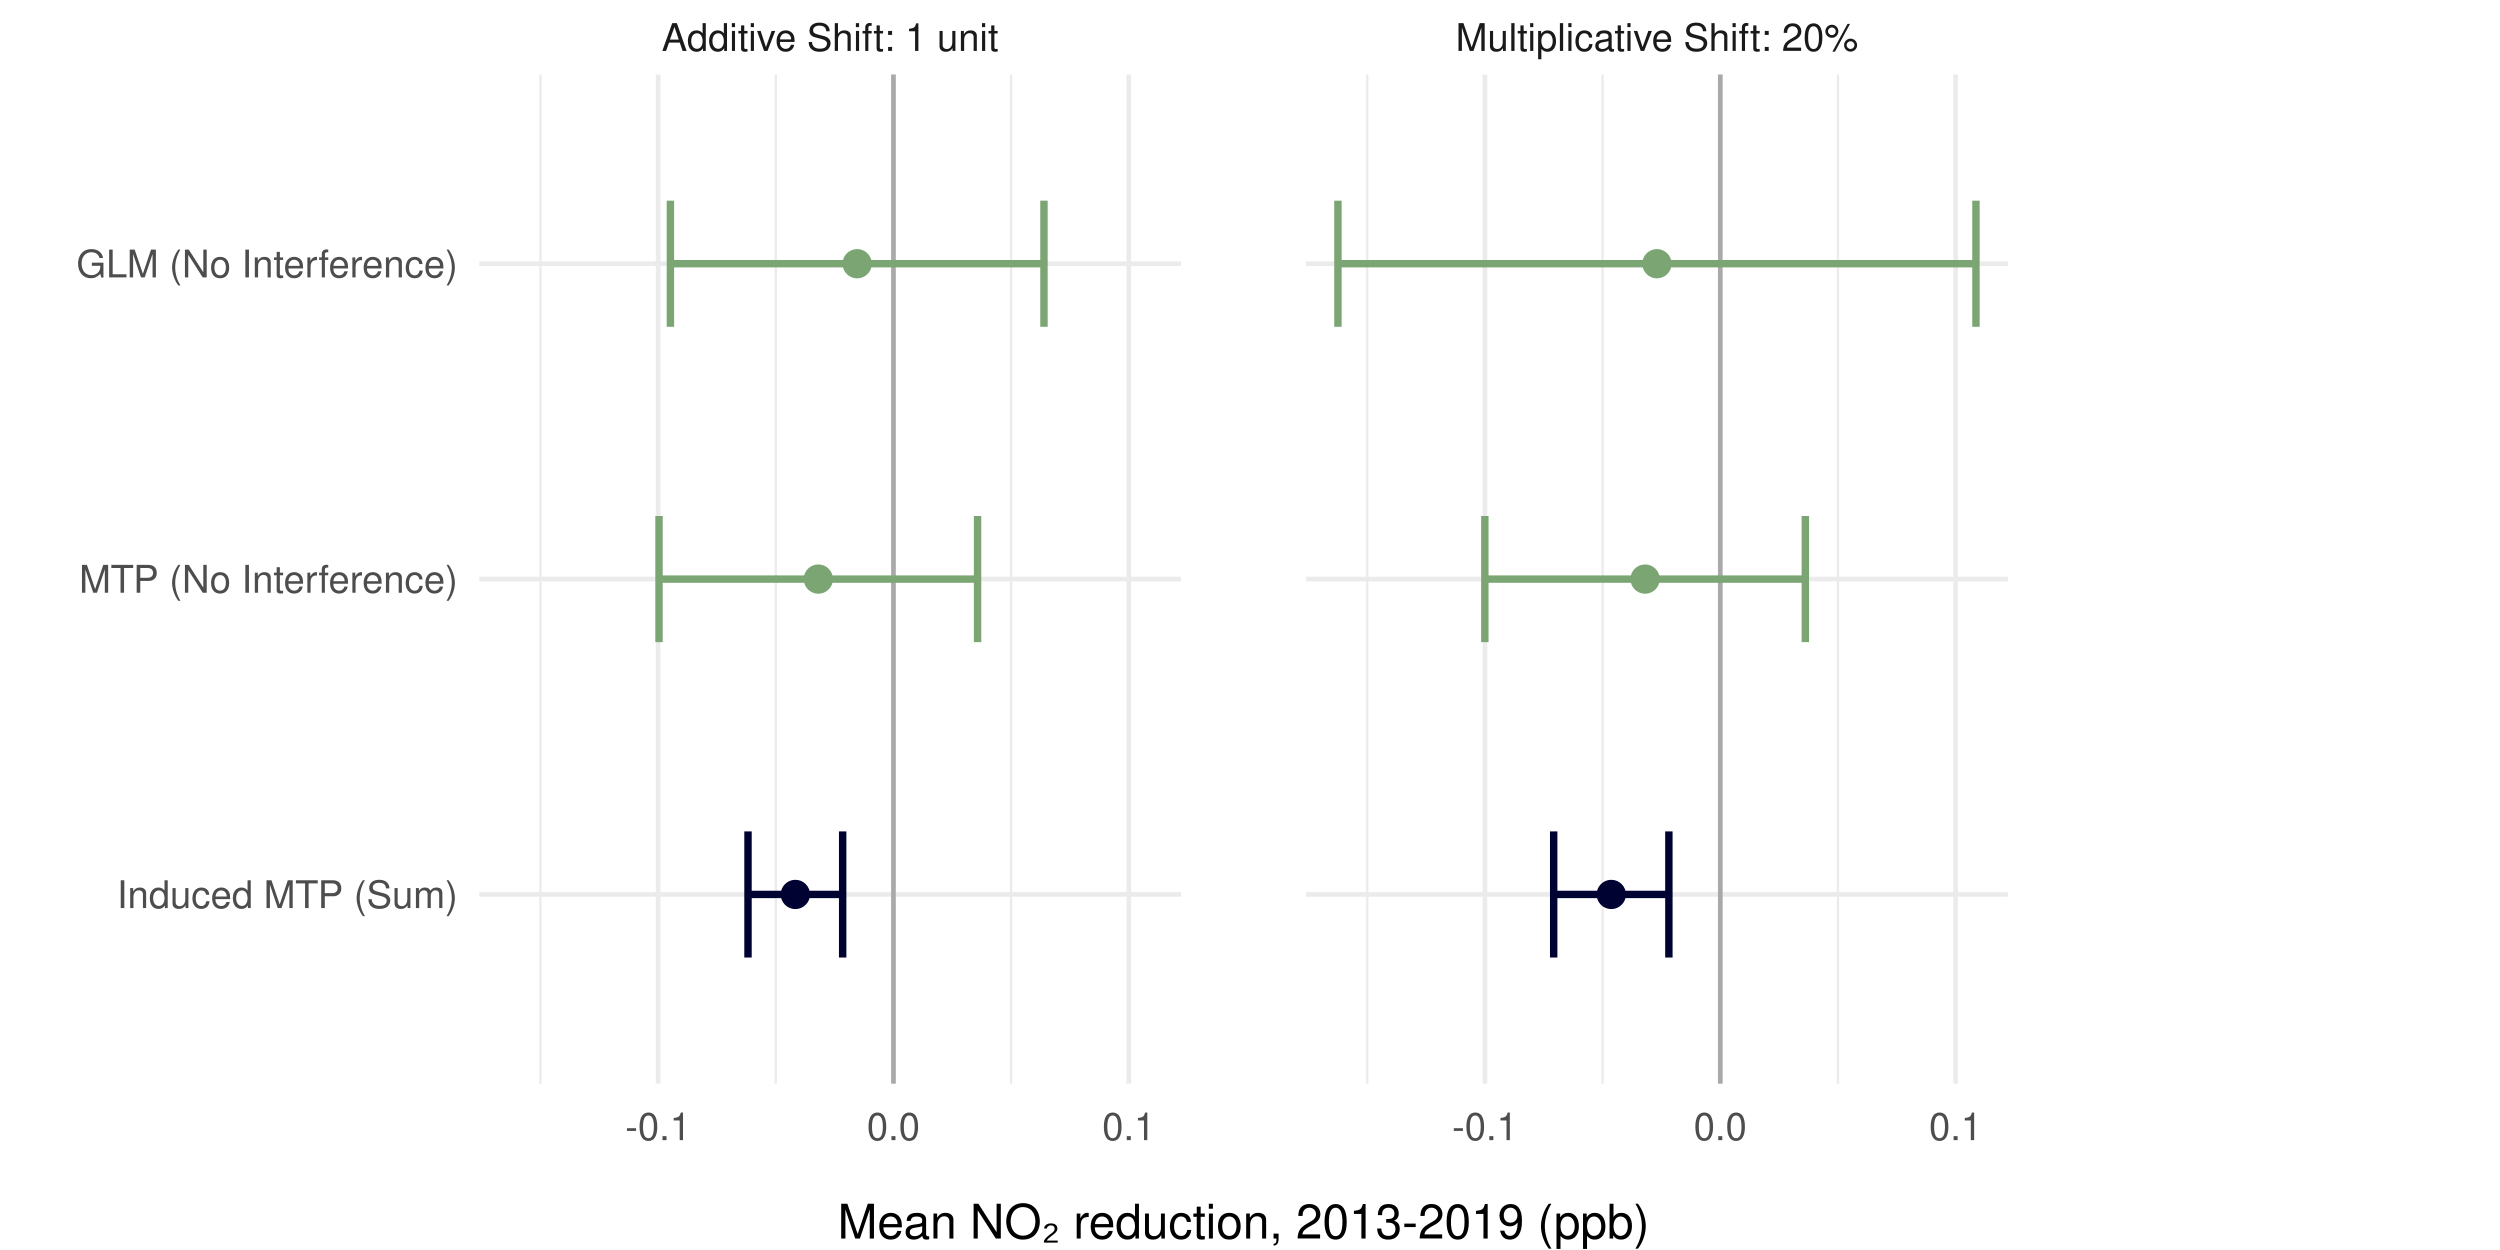
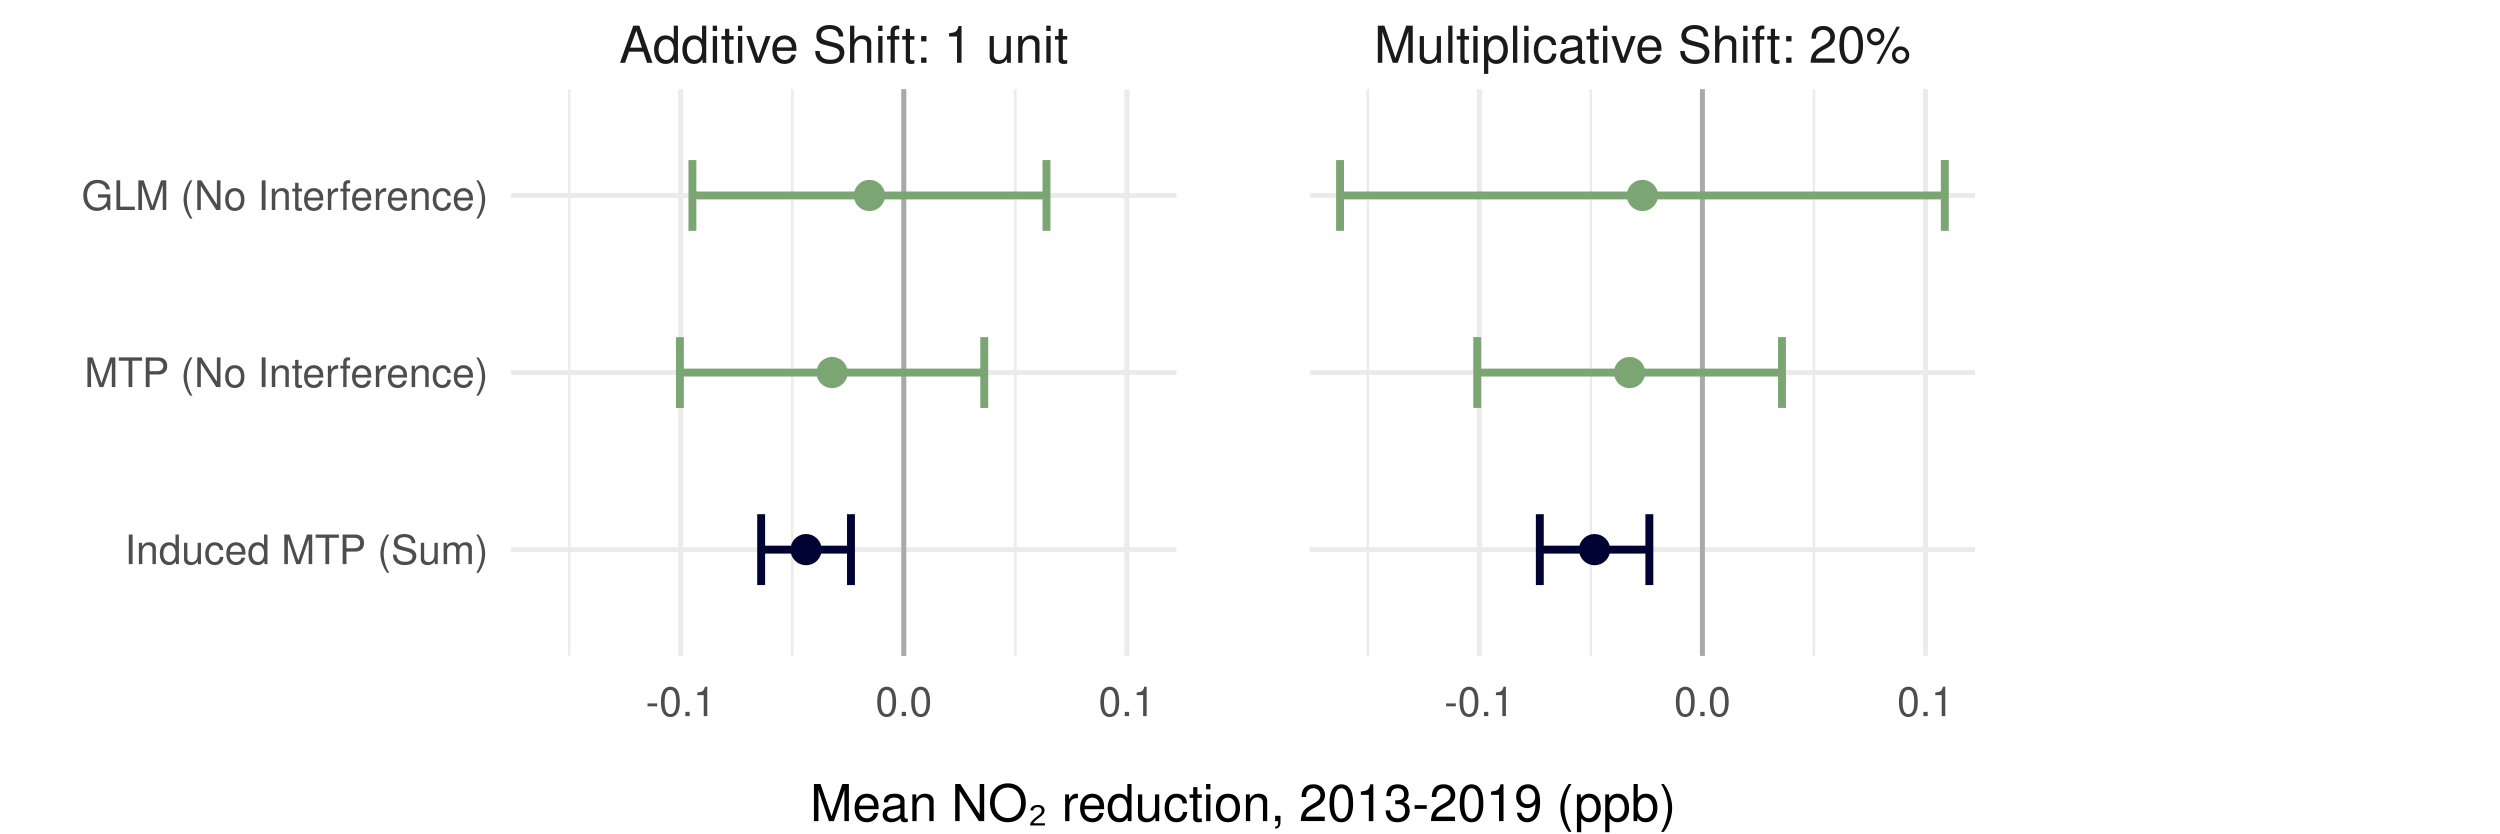
- <svg xmlns="http://www.w3.org/2000/svg" class="svglite" width="576.00pt" height="288.00pt" viewBox="0 0 576.00 288.00">
+ <svg xmlns="http://www.w3.org/2000/svg" class="svglite" width="540.00pt" height="180.00pt" viewBox="0 0 540.00 180.00">
  <defs>
    <style type="text/css">
    .svglite line, .svglite polyline, .svglite polygon, .svglite path, .svglite rect, .svglite circle {
      fill: none;
      stroke: #000000;
      stroke-linecap: round;
      stroke-linejoin: round;
      stroke-miterlimit: 10.00;
    }
    .svglite text {
      white-space: pre;
    }
  </style>
  </defs>
  <rect width="100%" height="100%" style="stroke: none; fill: none;" />
  <defs>
-     <clipPath id="cpMC4wMHw1NzYuMDB8MC4wMHwyODguMDA=">
-       <rect x="0.00" y="0.00" width="576.00" height="288.00" />
+     <clipPath id="cpMC4wMHw1NDAuMDB8MC4wMHwxODAuMDA=">
+       <rect x="0.00" y="0.00" width="540.00" height="180.00" />
    </clipPath>
  </defs>
-   <g clip-path="url(#cpMC4wMHw1NzYuMDB8MC4wMHwyODguMDA=)">
+   <g clip-path="url(#cpMC4wMHw1NDAuMDB8MC4wMHwxODAuMDA=)">
</g>
  <defs>
-     <clipPath id="cpMTEwLjQyfDI3Mi4xMXwxNy4xN3wyNDkuNjc=">
-       <rect x="110.42" y="17.17" width="161.70" height="232.50" />
+     <clipPath id="cpMTEwLjQyfDI1NC4xMXwxOS4yNnwxNDEuNjc=">
+       <rect x="110.42" y="19.26" width="143.70" height="122.41" />
    </clipPath>
  </defs>
-   <g clip-path="url(#cpMTEwLjQyfDI3Mi4xMXwxNy4xN3wyNDkuNjc=)">
-     <polyline points="124.52,249.67 124.52,17.17 " style="stroke-width: 0.53; stroke: #EBEBEB; stroke-linecap: butt;" />
-     <polyline points="178.74,249.67 178.74,17.17 " style="stroke-width: 0.53; stroke: #EBEBEB; stroke-linecap: butt;" />
-     <polyline points="232.96,249.67 232.96,17.17 " style="stroke-width: 0.53; stroke: #EBEBEB; stroke-linecap: butt;" />
-     <polyline points="110.42,206.08 272.11,206.08 " style="stroke-width: 1.07; stroke: #EBEBEB; stroke-linecap: butt;" />
-     <polyline points="110.42,133.42 272.11,133.42 " style="stroke-width: 1.07; stroke: #EBEBEB; stroke-linecap: butt;" />
-     <polyline points="110.42,60.76 272.11,60.76 " style="stroke-width: 1.07; stroke: #EBEBEB; stroke-linecap: butt;" />
-     <polyline points="151.63,249.67 151.63,17.17 " style="stroke-width: 1.07; stroke: #EBEBEB; stroke-linecap: butt;" />
-     <polyline points="205.85,249.67 205.85,17.17 " style="stroke-width: 1.07; stroke: #EBEBEB; stroke-linecap: butt;" />
-     <polyline points="260.07,249.67 260.07,17.17 " style="stroke-width: 1.07; stroke: #EBEBEB; stroke-linecap: butt;" />
-     <line x1="205.85" y1="249.67" x2="205.85" y2="17.17" style="stroke-width: 1.07; stroke: #A9A9A9; stroke-linecap: butt;" />
-     <polyline points="194.15,220.61 194.15,191.55 " style="stroke-width: 1.71; stroke: #000332; stroke-linecap: butt;" />
-     <polyline points="194.15,206.08 172.34,206.08 " style="stroke-width: 1.71; stroke: #000332; stroke-linecap: butt;" />
-     <polyline points="172.34,220.61 172.34,191.55 " style="stroke-width: 1.71; stroke: #000332; stroke-linecap: butt;" />
-     <polyline points="225.23,147.95 225.23,118.89 " style="stroke-width: 1.71; stroke: #7BA573; stroke-linecap: butt;" />
-     <polyline points="225.23,133.42 151.84,133.42 " style="stroke-width: 1.71; stroke: #7BA573; stroke-linecap: butt;" />
-     <polyline points="151.84,147.95 151.84,118.89 " style="stroke-width: 1.71; stroke: #7BA573; stroke-linecap: butt;" />
-     <polyline points="240.53,75.30 240.53,46.23 " style="stroke-width: 1.71; stroke: #7BA573; stroke-linecap: butt;" />
-     <polyline points="240.53,60.76 154.46,60.76 " style="stroke-width: 1.71; stroke: #7BA573; stroke-linecap: butt;" />
-     <polyline points="154.46,75.30 154.46,46.23 " style="stroke-width: 1.71; stroke: #7BA573; stroke-linecap: butt;" />
-     <circle cx="183.25" cy="206.08" r="3.02" style="stroke-width: 0.71; stroke: #000332; fill: #000332;" />
-     <circle cx="188.54" cy="133.42" r="3.02" style="stroke-width: 0.71; stroke: #7BA573; fill: #7BA573;" />
-     <circle cx="197.49" cy="60.76" r="3.02" style="stroke-width: 0.71; stroke: #7BA573; fill: #7BA573;" />
+   <g clip-path="url(#cpMTEwLjQyfDI1NC4xMXwxOS4yNnwxNDEuNjc=)">
+     <polyline points="122.95,141.67 122.95,19.26 " style="stroke-width: 0.53; stroke: #EBEBEB; stroke-linecap: butt;" />
+     <polyline points="171.13,141.67 171.13,19.26 " style="stroke-width: 0.53; stroke: #EBEBEB; stroke-linecap: butt;" />
+     <polyline points="219.32,141.67 219.32,19.26 " style="stroke-width: 0.53; stroke: #EBEBEB; stroke-linecap: butt;" />
+     <polyline points="110.42,118.72 254.11,118.72 " style="stroke-width: 1.07; stroke: #EBEBEB; stroke-linecap: butt;" />
+     <polyline points="110.42,80.47 254.11,80.47 " style="stroke-width: 1.07; stroke: #EBEBEB; stroke-linecap: butt;" />
+     <polyline points="110.42,42.22 254.11,42.22 " style="stroke-width: 1.07; stroke: #EBEBEB; stroke-linecap: butt;" />
+     <polyline points="147.04,141.67 147.04,19.26 " style="stroke-width: 1.07; stroke: #EBEBEB; stroke-linecap: butt;" />
+     <polyline points="195.22,141.67 195.22,19.26 " style="stroke-width: 1.07; stroke: #EBEBEB; stroke-linecap: butt;" />
+     <polyline points="243.41,141.67 243.41,19.26 " style="stroke-width: 1.07; stroke: #EBEBEB; stroke-linecap: butt;" />
+     <line x1="195.22" y1="141.67" x2="195.22" y2="19.26" style="stroke-width: 1.07; stroke: #A9A9A9; stroke-linecap: butt;" />
+     <polyline points="183.81,126.37 183.81,111.07 " style="stroke-width: 1.71; stroke: #000332; stroke-linecap: butt;" />
+     <polyline points="183.81,118.72 164.41,118.72 " style="stroke-width: 1.71; stroke: #000332; stroke-linecap: butt;" />
+     <polyline points="164.41,126.37 164.41,111.07 " style="stroke-width: 1.71; stroke: #000332; stroke-linecap: butt;" />
+     <polyline points="212.60,88.12 212.60,72.82 " style="stroke-width: 1.71; stroke: #7BA573; stroke-linecap: butt;" />
+     <polyline points="212.60,80.47 146.86,80.47 " style="stroke-width: 1.71; stroke: #7BA573; stroke-linecap: butt;" />
+     <polyline points="146.86,88.12 146.86,72.82 " style="stroke-width: 1.71; stroke: #7BA573; stroke-linecap: butt;" />
+     <polyline points="226.04,49.87 226.04,34.57 " style="stroke-width: 1.71; stroke: #7BA573; stroke-linecap: butt;" />
+     <polyline points="226.04,42.22 149.56,42.22 " style="stroke-width: 1.71; stroke: #7BA573; stroke-linecap: butt;" />
+     <polyline points="149.56,49.87 149.56,34.57 " style="stroke-width: 1.71; stroke: #7BA573; stroke-linecap: butt;" />
+     <circle cx="174.11" cy="118.72" r="3.02" style="stroke-width: 0.71; stroke: #000332; fill: #000332;" />
+     <circle cx="179.73" cy="80.47" r="3.02" style="stroke-width: 0.71; stroke: #7BA573; fill: #7BA573;" />
+     <circle cx="187.80" cy="42.22" r="3.02" style="stroke-width: 0.71; stroke: #7BA573; fill: #7BA573;" />
  </g>
-   <g clip-path="url(#cpMC4wMHw1NzYuMDB8MC4wMHwyODguMDA=)">
+   <g clip-path="url(#cpMC4wMHw1NDAuMDB8MC4wMHwxODAuMDA=)">
</g>
  <defs>
-     <clipPath id="cpMzAwLjkxfDQ2Mi42MXwxNy4xN3wyNDkuNjc=">
-       <rect x="300.91" y="17.17" width="161.70" height="232.50" />
+     <clipPath id="cpMjgyLjkxfDQyNi42MXwxOS4yNnwxNDEuNjc=">
+       <rect x="282.91" y="19.26" width="143.70" height="122.41" />
    </clipPath>
  </defs>
-   <g clip-path="url(#cpMzAwLjkxfDQ2Mi42MXwxNy4xN3wyNDkuNjc=)">
-     <polyline points="315.02,249.67 315.02,17.17 " style="stroke-width: 0.53; stroke: #EBEBEB; stroke-linecap: butt;" />
-     <polyline points="369.24,249.67 369.24,17.17 " style="stroke-width: 0.53; stroke: #EBEBEB; stroke-linecap: butt;" />
-     <polyline points="423.46,249.67 423.46,17.17 " style="stroke-width: 0.53; stroke: #EBEBEB; stroke-linecap: butt;" />
-     <polyline points="300.91,206.08 462.61,206.08 " style="stroke-width: 1.07; stroke: #EBEBEB; stroke-linecap: butt;" />
-     <polyline points="300.91,133.42 462.61,133.42 " style="stroke-width: 1.07; stroke: #EBEBEB; stroke-linecap: butt;" />
-     <polyline points="300.91,60.76 462.61,60.76 " style="stroke-width: 1.07; stroke: #EBEBEB; stroke-linecap: butt;" />
-     <polyline points="342.13,249.67 342.13,17.17 " style="stroke-width: 1.07; stroke: #EBEBEB; stroke-linecap: butt;" />
-     <polyline points="396.35,249.67 396.35,17.17 " style="stroke-width: 1.07; stroke: #EBEBEB; stroke-linecap: butt;" />
-     <polyline points="450.57,249.67 450.57,17.17 " style="stroke-width: 1.07; stroke: #EBEBEB; stroke-linecap: butt;" />
-     <line x1="396.35" y1="249.67" x2="396.35" y2="17.17" style="stroke-width: 1.07; stroke: #A9A9A9; stroke-linecap: butt;" />
-     <polyline points="384.51,220.61 384.51,191.55 " style="stroke-width: 1.71; stroke: #000332; stroke-linecap: butt;" />
-     <polyline points="384.51,206.08 357.97,206.08 " style="stroke-width: 1.71; stroke: #000332; stroke-linecap: butt;" />
-     <polyline points="357.97,220.61 357.97,191.55 " style="stroke-width: 1.71; stroke: #000332; stroke-linecap: butt;" />
-     <polyline points="415.95,147.95 415.95,118.89 " style="stroke-width: 1.71; stroke: #7BA573; stroke-linecap: butt;" />
-     <polyline points="415.95,133.42 342.11,133.42 " style="stroke-width: 1.71; stroke: #7BA573; stroke-linecap: butt;" />
-     <polyline points="342.11,147.95 342.11,118.89 " style="stroke-width: 1.71; stroke: #7BA573; stroke-linecap: butt;" />
-     <polyline points="455.26,75.30 455.26,46.23 " style="stroke-width: 1.71; stroke: #7BA573; stroke-linecap: butt;" />
-     <polyline points="455.26,60.76 308.26,60.76 " style="stroke-width: 1.71; stroke: #7BA573; stroke-linecap: butt;" />
-     <polyline points="308.26,75.30 308.26,46.23 " style="stroke-width: 1.71; stroke: #7BA573; stroke-linecap: butt;" />
-     <circle cx="371.24" cy="206.08" r="3.02" style="stroke-width: 0.71; stroke: #000332; fill: #000332;" />
-     <circle cx="379.03" cy="133.42" r="3.02" style="stroke-width: 0.71; stroke: #7BA573; fill: #7BA573;" />
-     <circle cx="381.76" cy="60.76" r="3.02" style="stroke-width: 0.71; stroke: #7BA573; fill: #7BA573;" />
+   <g clip-path="url(#cpMjgyLjkxfDQyNi42MXwxOS4yNnwxNDEuNjc=)">
+     <polyline points="295.45,141.67 295.45,19.26 " style="stroke-width: 0.53; stroke: #EBEBEB; stroke-linecap: butt;" />
+     <polyline points="343.63,141.67 343.63,19.26 " style="stroke-width: 0.53; stroke: #EBEBEB; stroke-linecap: butt;" />
+     <polyline points="391.81,141.67 391.81,19.26 " style="stroke-width: 0.53; stroke: #EBEBEB; stroke-linecap: butt;" />
+     <polyline points="282.91,118.72 426.61,118.72 " style="stroke-width: 1.07; stroke: #EBEBEB; stroke-linecap: butt;" />
+     <polyline points="282.91,80.47 426.61,80.47 " style="stroke-width: 1.07; stroke: #EBEBEB; stroke-linecap: butt;" />
+     <polyline points="282.91,42.22 426.61,42.22 " style="stroke-width: 1.07; stroke: #EBEBEB; stroke-linecap: butt;" />
+     <polyline points="319.54,141.67 319.54,19.26 " style="stroke-width: 1.07; stroke: #EBEBEB; stroke-linecap: butt;" />
+     <polyline points="367.72,141.67 367.72,19.26 " style="stroke-width: 1.07; stroke: #EBEBEB; stroke-linecap: butt;" />
+     <polyline points="415.91,141.67 415.91,19.26 " style="stroke-width: 1.07; stroke: #EBEBEB; stroke-linecap: butt;" />
+     <line x1="367.72" y1="141.67" x2="367.72" y2="19.26" style="stroke-width: 1.07; stroke: #A9A9A9; stroke-linecap: butt;" />
+     <polyline points="356.26,126.37 356.26,111.07 " style="stroke-width: 1.71; stroke: #000332; stroke-linecap: butt;" />
+     <polyline points="356.26,118.72 332.60,118.72 " style="stroke-width: 1.71; stroke: #000332; stroke-linecap: butt;" />
+     <polyline points="332.60,126.37 332.60,111.07 " style="stroke-width: 1.71; stroke: #000332; stroke-linecap: butt;" />
+     <polyline points="384.91,88.12 384.91,72.82 " style="stroke-width: 1.71; stroke: #7BA573; stroke-linecap: butt;" />
+     <polyline points="384.91,80.47 319.08,80.47 " style="stroke-width: 1.71; stroke: #7BA573; stroke-linecap: butt;" />
+     <polyline points="319.08,88.12 319.08,72.82 " style="stroke-width: 1.71; stroke: #7BA573; stroke-linecap: butt;" />
+     <polyline points="420.08,49.87 420.08,34.57 " style="stroke-width: 1.71; stroke: #7BA573; stroke-linecap: butt;" />
+     <polyline points="420.08,42.22 289.45,42.22 " style="stroke-width: 1.71; stroke: #7BA573; stroke-linecap: butt;" />
+     <polyline points="289.45,49.87 289.45,34.57 " style="stroke-width: 1.71; stroke: #7BA573; stroke-linecap: butt;" />
+     <circle cx="344.43" cy="118.72" r="3.02" style="stroke-width: 0.71; stroke: #000332; fill: #000332;" />
+     <circle cx="351.99" cy="80.47" r="3.02" style="stroke-width: 0.71; stroke: #7BA573; fill: #7BA573;" />
+     <circle cx="354.76" cy="42.22" r="3.02" style="stroke-width: 0.71; stroke: #7BA573; fill: #7BA573;" />
  </g>
-   <g clip-path="url(#cpMC4wMHw1NzYuMDB8MC4wMHwyODguMDA=)">
+   <g clip-path="url(#cpMC4wMHw1NDAuMDB8MC4wMHwxODAuMDA=)">
</g>
  <defs>
-     <clipPath id="cpMTEwLjQyfDI3Mi4xMXwwLjAwfDE3LjE3">
-       <rect x="110.42" y="0.00" width="161.70" height="17.17" />
+     <clipPath id="cpMTEwLjQyfDI1NC4xMXwwLjAwfDE5LjI2">
+       <rect x="110.42" y="0" width="143.70" height="19.26" />
    </clipPath>
  </defs>
-   <g clip-path="url(#cpMTEwLjQyfDI3Mi4xMXwwLjAwfDE3LjE3)">
-     <text x="191.26" y="11.73" text-anchor="middle" style="font-size: 8.80px;fill: #1A1A1A; font-family: &quot;Nimbus Sans&quot;;" textLength="82.89px" lengthAdjust="spacingAndGlyphs">Additive Shift: 1 unit</text>
+   <g clip-path="url(#cpMTEwLjQyfDI1NC4xMXwwLjAwfDE5LjI2)">
+     <text x="182.26" y="13.56" text-anchor="middle" style="font-size: 11.00px;fill: #1A1A1A; font-family: &quot;Nimbus Sans&quot;;" textLength="103.66px" lengthAdjust="spacingAndGlyphs">Additive Shift: 1 unit</text>
  </g>
-   <g clip-path="url(#cpMC4wMHw1NzYuMDB8MC4wMHwyODguMDA=)">
+   <g clip-path="url(#cpMC4wMHw1NDAuMDB8MC4wMHwxODAuMDA=)">
</g>
  <defs>
-     <clipPath id="cpMzAwLjkxfDQ2Mi42MXwwLjAwfDE3LjE3">
-       <rect x="300.91" y="0.00" width="161.70" height="17.17" />
+     <clipPath id="cpMjgyLjkxfDQyNi42MXwwLjAwfDE5LjI2">
+       <rect x="282.91" y="0" width="143.70" height="19.26" />
    </clipPath>
  </defs>
-   <g clip-path="url(#cpMzAwLjkxfDQ2Mi42MXwwLjAwfDE3LjE3)">
-     <text x="381.76" y="11.73" text-anchor="middle" style="font-size: 8.80px;fill: #1A1A1A; font-family: &quot;Nimbus Sans&quot;;" textLength="98.14px" lengthAdjust="spacingAndGlyphs">Multiplicative Shift: 20%</text>
+   <g clip-path="url(#cpMjgyLjkxfDQyNi42MXwwLjAwfDE5LjI2)">
+     <text x="354.76" y="13.56" text-anchor="middle" style="font-size: 11.00px;fill: #1A1A1A; font-family: &quot;Nimbus Sans&quot;;" textLength="122.75px" lengthAdjust="spacingAndGlyphs">Multiplicative Shift: 20%</text>
  </g>
-   <g clip-path="url(#cpMC4wMHw1NzYuMDB8MC4wMHwyODguMDA=)">
-     <text x="151.63" y="262.68" text-anchor="middle" style="font-size: 8.80px;fill: #4D4D4D; font-family: &quot;Nimbus Sans&quot;;" textLength="15.25px" lengthAdjust="spacingAndGlyphs">-0.1</text>
-     <text x="205.85" y="262.68" text-anchor="middle" style="font-size: 8.80px;fill: #4D4D4D; font-family: &quot;Nimbus Sans&quot;;" textLength="12.42px" lengthAdjust="spacingAndGlyphs">0.0</text>
-     <text x="260.07" y="262.68" text-anchor="middle" style="font-size: 8.80px;fill: #4D4D4D; font-family: &quot;Nimbus Sans&quot;;" textLength="12.42px" lengthAdjust="spacingAndGlyphs">0.1</text>
-     <text x="342.13" y="262.68" text-anchor="middle" style="font-size: 8.80px;fill: #4D4D4D; font-family: &quot;Nimbus Sans&quot;;" textLength="15.25px" lengthAdjust="spacingAndGlyphs">-0.1</text>
-     <text x="396.35" y="262.68" text-anchor="middle" style="font-size: 8.80px;fill: #4D4D4D; font-family: &quot;Nimbus Sans&quot;;" textLength="12.42px" lengthAdjust="spacingAndGlyphs">0.0</text>
-     <text x="450.57" y="262.68" text-anchor="middle" style="font-size: 8.80px;fill: #4D4D4D; font-family: &quot;Nimbus Sans&quot;;" textLength="12.42px" lengthAdjust="spacingAndGlyphs">0.1</text>
-     <text x="105.48" y="209.22" text-anchor="end" style="font-size: 8.80px;fill: #4D4D4D; font-family: &quot;Nimbus Sans&quot;;" textLength="80.39px" lengthAdjust="spacingAndGlyphs">Induced MTP (Sum)</text>
-     <text x="105.48" y="136.56" text-anchor="end" style="font-size: 8.80px;fill: #4D4D4D; font-family: &quot;Nimbus Sans&quot;;" textLength="91.45px" lengthAdjust="spacingAndGlyphs">MTP (No Interference)</text>
-     <text x="105.48" y="63.91" text-anchor="end" style="font-size: 8.80px;fill: #4D4D4D; font-family: &quot;Nimbus Sans&quot;;" textLength="92.25px" lengthAdjust="spacingAndGlyphs">GLM (No Interference)</text>
-     <text x="286.51" y="285.36" text-anchor="middle" style="font-size: 11.00px; font-family: &quot;Nimbus Sans&quot;;" textLength="194.97px" lengthAdjust="spacingAndGlyphs">Mean NO₂ reduction, 2013-2019 (ppb)</text>
+   <g clip-path="url(#cpMC4wMHw1NDAuMDB8MC4wMHwxODAuMDA=)">
+     <text x="147.04" y="154.68" text-anchor="middle" style="font-size: 8.80px;fill: #4D4D4D; font-family: &quot;Nimbus Sans&quot;;" textLength="15.25px" lengthAdjust="spacingAndGlyphs">-0.1</text>
+     <text x="195.22" y="154.68" text-anchor="middle" style="font-size: 8.80px;fill: #4D4D4D; font-family: &quot;Nimbus Sans&quot;;" textLength="12.42px" lengthAdjust="spacingAndGlyphs">0.0</text>
+     <text x="243.41" y="154.68" text-anchor="middle" style="font-size: 8.80px;fill: #4D4D4D; font-family: &quot;Nimbus Sans&quot;;" textLength="12.42px" lengthAdjust="spacingAndGlyphs">0.1</text>
+     <text x="319.54" y="154.68" text-anchor="middle" style="font-size: 8.80px;fill: #4D4D4D; font-family: &quot;Nimbus Sans&quot;;" textLength="15.25px" lengthAdjust="spacingAndGlyphs">-0.1</text>
+     <text x="367.72" y="154.68" text-anchor="middle" style="font-size: 8.80px;fill: #4D4D4D; font-family: &quot;Nimbus Sans&quot;;" textLength="12.42px" lengthAdjust="spacingAndGlyphs">0.0</text>
+     <text x="415.91" y="154.68" text-anchor="middle" style="font-size: 8.80px;fill: #4D4D4D; font-family: &quot;Nimbus Sans&quot;;" textLength="12.42px" lengthAdjust="spacingAndGlyphs">0.1</text>
+     <text x="105.48" y="121.86" text-anchor="end" style="font-size: 8.80px;fill: #4D4D4D; font-family: &quot;Nimbus Sans&quot;;" textLength="80.39px" lengthAdjust="spacingAndGlyphs">Induced MTP (Sum)</text>
+     <text x="105.48" y="83.61" text-anchor="end" style="font-size: 8.80px;fill: #4D4D4D; font-family: &quot;Nimbus Sans&quot;;" textLength="91.45px" lengthAdjust="spacingAndGlyphs">MTP (No Interference)</text>
+     <text x="105.48" y="45.36" text-anchor="end" style="font-size: 8.80px;fill: #4D4D4D; font-family: &quot;Nimbus Sans&quot;;" textLength="92.25px" lengthAdjust="spacingAndGlyphs">GLM (No Interference)</text>
+     <text x="268.51" y="177.36" text-anchor="middle" style="font-size: 11.00px; font-family: &quot;Nimbus Sans&quot;;" textLength="194.97px" lengthAdjust="spacingAndGlyphs">Mean NO₂ reduction, 2013-2019 (ppb)</text>
  </g>
</svg>
